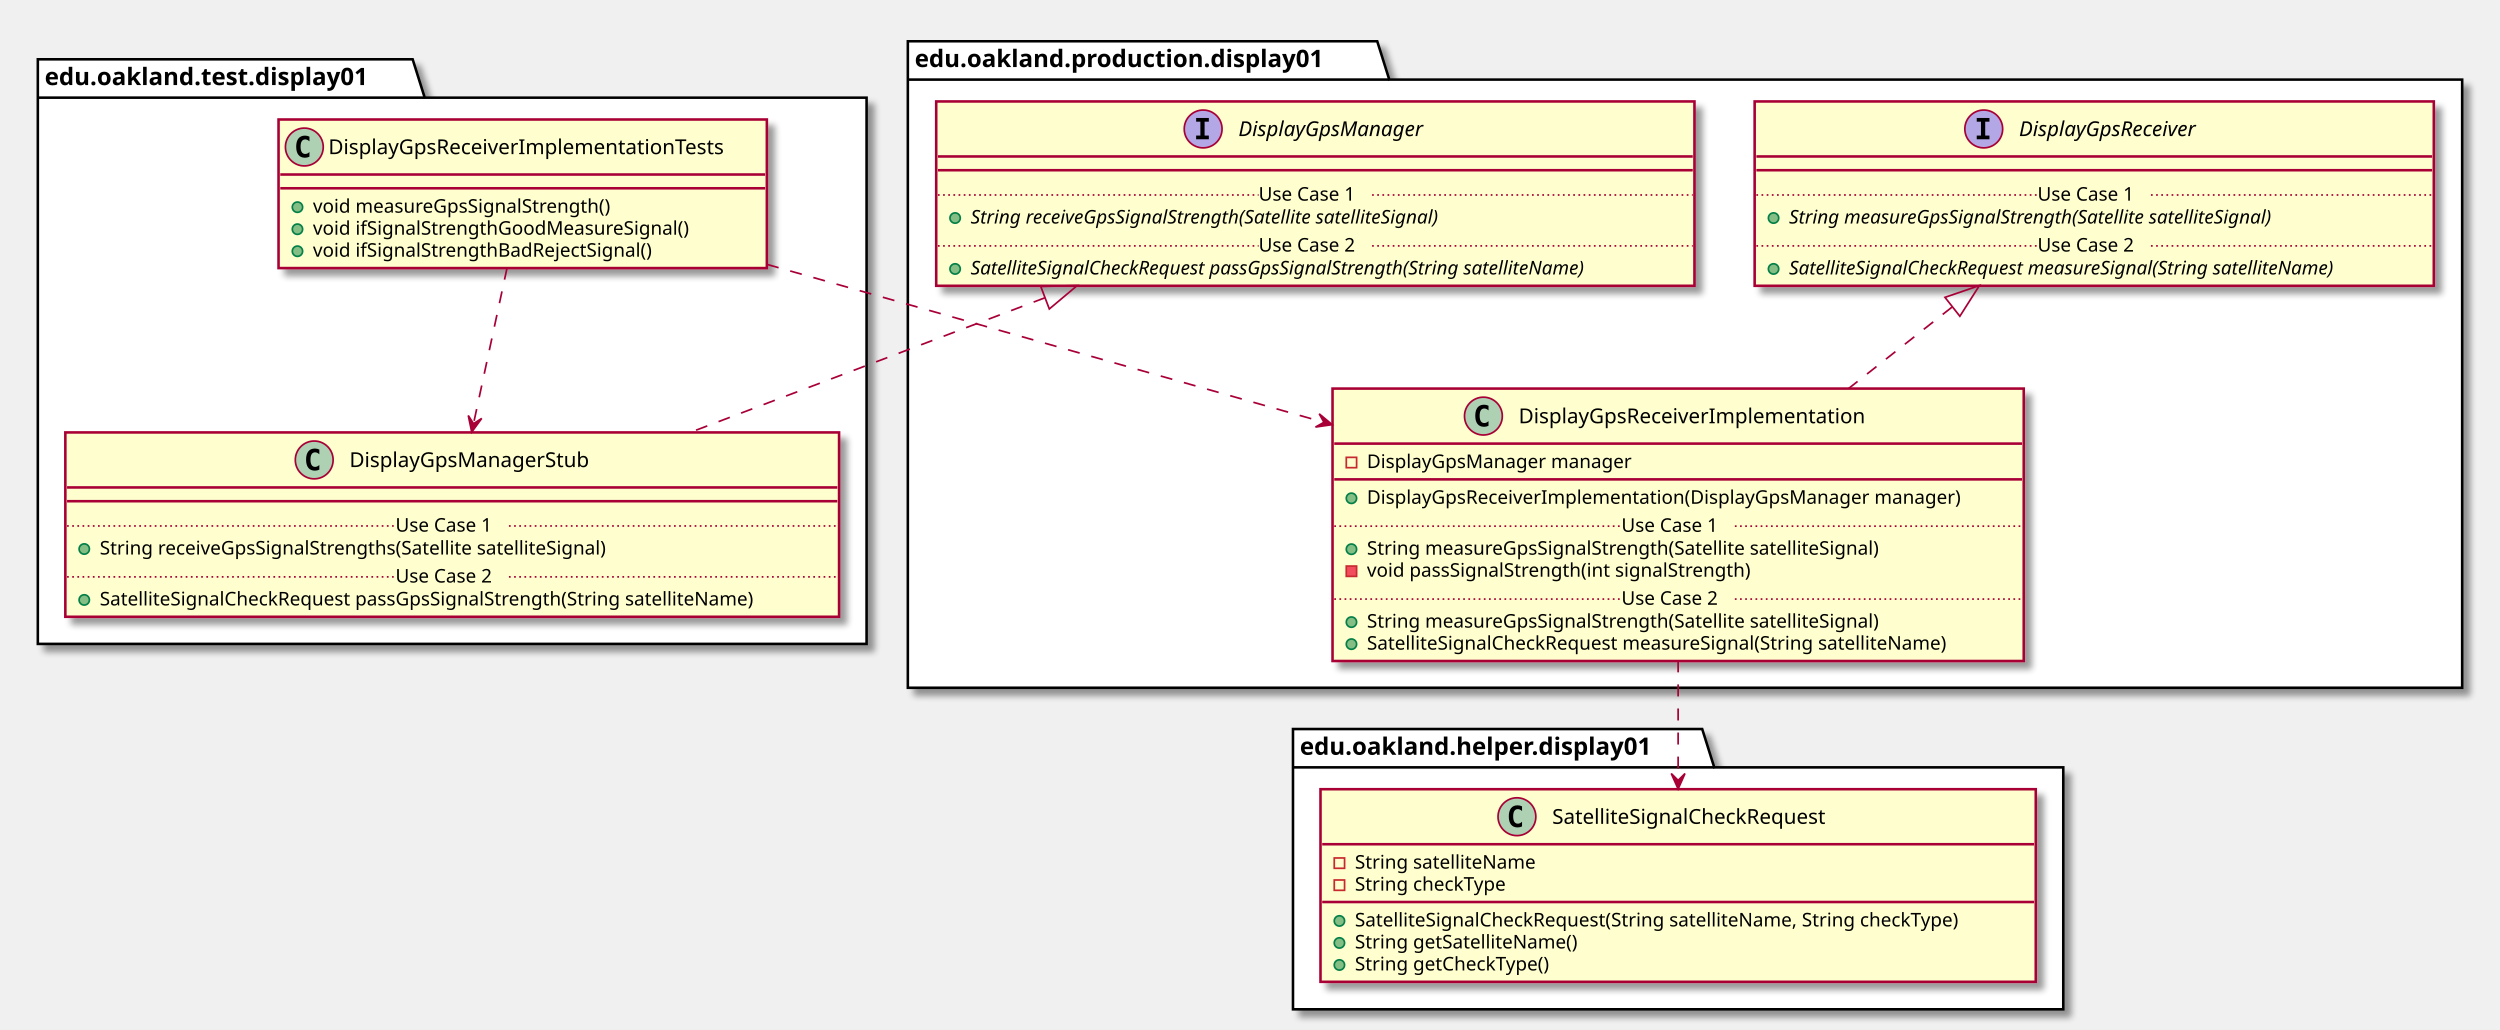
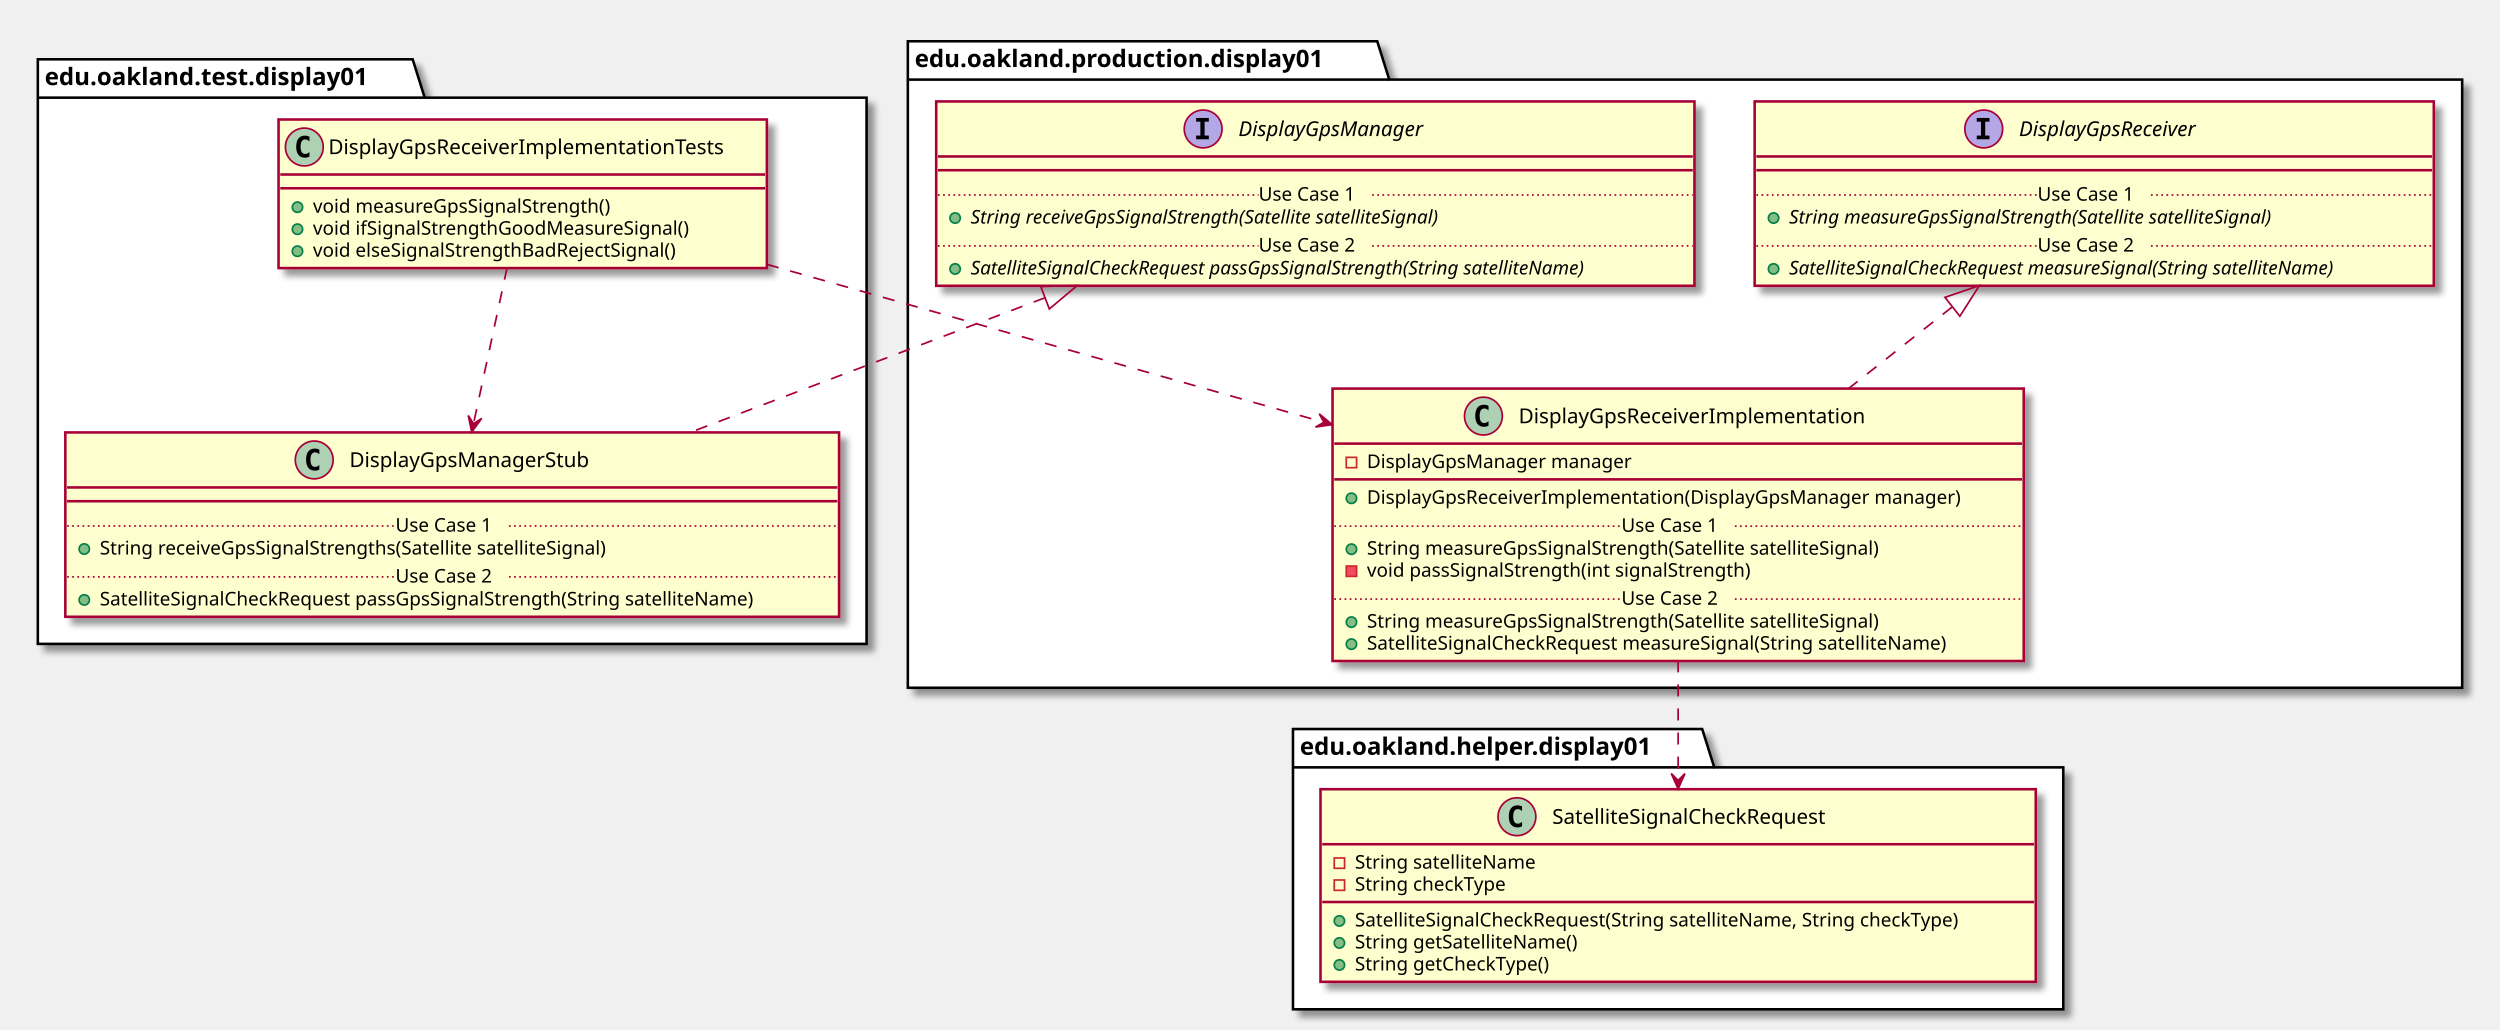
<svg xmlns="http://www.w3.org/2000/svg" contentScriptType="application/ecmascript" contentStyleType="text/css" height="599px" preserveAspectRatio="none" style="width:1454px;height:599px;" version="1.1" viewBox="0 0 1454 599" width="1454px" zoomAndPan="magnify">
  <defs>
-     <filter height="300%" id="fl9azmivwwq2n" width="300%" x="-1" y="-1">
+     <filter height="300%" id="f1kts1erkj00gz" width="300%" x="-1" y="-1">
      <feGaussianBlur result="blurOut" stdDeviation="2.0" />
      <feColorMatrix in="blurOut" result="blurOut2" type="matrix" values="0 0 0 0 0 0 0 0 0 0 0 0 0 0 0 0 0 0 .4 0" />
      <feOffset dx="4.0" dy="4.0" in="blurOut2" result="blurOut3" />
      <feBlend in="SourceGraphic" in2="blurOut3" mode="normal" />
    </filter>
  </defs>
  <g>
-     <polygon fill="#FFFFFF" filter="url(#fl9azmivwwq2n)" points="22,34.5,240,34.5,247,56.797,504,56.797,504,374.5,22,374.5,22,34.5" style="stroke: #000000; stroke-width: 1.5;" />
+     <polygon fill="#FFFFFF" filter="url(#f1kts1erkj00gz)" points="22,34.5,240,34.5,247,56.797,504,56.797,504,374.5,22,374.5,22,34.5" style="stroke: #000000; stroke-width: 1.5;" />
    <line style="stroke: #000000; stroke-width: 1.5;" x1="22" x2="247" y1="56.797" y2="56.797" />
    <text fill="#000000" font-family="sans-serif" font-size="14" font-weight="bold" lengthAdjust="spacingAndGlyphs" textLength="212" x="26" y="49.495">edu.oakland.test.display01</text>
-     <polygon fill="#FFFFFF" filter="url(#fl9azmivwwq2n)" points="528,24,801,24,808,46.297,1432,46.297,1432,400,528,400,528,24" style="stroke: #000000; stroke-width: 1.5;" />
+     <polygon fill="#FFFFFF" filter="url(#f1kts1erkj00gz)" points="528,24,801,24,808,46.297,1432,46.297,1432,400,528,400,528,24" style="stroke: #000000; stroke-width: 1.5;" />
    <line style="stroke: #000000; stroke-width: 1.5;" x1="528" x2="808" y1="46.297" y2="46.297" />
    <text fill="#000000" font-family="sans-serif" font-size="14" font-weight="bold" lengthAdjust="spacingAndGlyphs" textLength="267" x="532" y="38.995">edu.oakland.production.display01</text>
-     <polygon fill="#FFFFFF" filter="url(#fl9azmivwwq2n)" points="752,424,990,424,997,446.297,1200,446.297,1200,587,752,587,752,424" style="stroke: #000000; stroke-width: 1.5;" />
+     <polygon fill="#FFFFFF" filter="url(#f1kts1erkj00gz)" points="752,424,990,424,997,446.297,1200,446.297,1200,587,752,587,752,424" style="stroke: #000000; stroke-width: 1.5;" />
    <line style="stroke: #000000; stroke-width: 1.5;" x1="752" x2="997" y1="446.297" y2="446.297" />
    <text fill="#000000" font-family="sans-serif" font-size="14" font-weight="bold" lengthAdjust="spacingAndGlyphs" textLength="232" x="756" y="438.995">edu.oakland.helper.display01</text>
-     <rect fill="#FEFECE" filter="url(#fl9azmivwwq2n)" height="86.414" id="DisplayGpsReceiverImplementationTests" style="stroke: #A80036; stroke-width: 1.5;" width="284" x="162" y="69.5" />
+     <rect fill="#FEFECE" filter="url(#f1kts1erkj00gz)" height="86.414" id="DisplayGpsReceiverImplementationTests" style="stroke: #A80036; stroke-width: 1.5;" width="284" x="162" y="69.5" />
    <ellipse cx="177" cy="85.5" fill="#ADD1B2" rx="11" ry="11" style="stroke: #A80036; stroke-width: 1.0;" />
    <path d="M179.969,91.141 Q179.391,91.438 178.75,91.578 Q178.109,91.734 177.406,91.734 Q174.906,91.734 173.578,90.094 Q172.266,88.438 172.266,85.312 Q172.266,82.188 173.578,80.531 Q174.906,78.875 177.406,78.875 Q178.109,78.875 178.75,79.031 Q179.406,79.188 179.969,79.484 L179.969,82.203 Q179.344,81.625 178.75,81.359 Q178.156,81.078 177.531,81.078 Q176.188,81.078 175.5,82.156 Q174.812,83.219 174.812,85.312 Q174.812,87.406 175.5,88.484 Q176.188,89.547 177.531,89.547 Q178.156,89.547 178.75,89.281 Q179.344,89 179.969,88.422 L179.969,91.141 Z " />
    <text fill="#000000" font-family="sans-serif" font-size="12" lengthAdjust="spacingAndGlyphs" textLength="252" x="191" y="89.654">DisplayGpsReceiverImplementationTests</text>
    <line style="stroke: #A80036; stroke-width: 1.5;" x1="163" x2="445" y1="101.5" y2="101.5" />
    <line style="stroke: #A80036; stroke-width: 1.5;" x1="163" x2="445" y1="109.5" y2="109.5" />
    <ellipse cx="173" cy="120.5" fill="#84BE84" rx="3" ry="3" style="stroke: #038048; stroke-width: 1.0;" />
    <text fill="#000000" font-family="sans-serif" font-size="11" lengthAdjust="spacingAndGlyphs" textLength="193" x="182" y="123.71">void measureGpsSignalStrength()</text>
    <ellipse cx="173" cy="133.305" fill="#84BE84" rx="3" ry="3" style="stroke: #038048; stroke-width: 1.0;" />
    <text fill="#000000" font-family="sans-serif" font-size="11" lengthAdjust="spacingAndGlyphs" textLength="240" x="182" y="136.515">void ifSignalStrengthGoodMeasureSignal()</text>
    <ellipse cx="173" cy="146.109" fill="#84BE84" rx="3" ry="3" style="stroke: #038048; stroke-width: 1.0;" />
-     <text fill="#000000" font-family="sans-serif" font-size="11" lengthAdjust="spacingAndGlyphs" textLength="217" x="182" y="149.32">void ifSignalStrengthBadRejectSignal()</text>
-     <rect fill="#FEFECE" filter="url(#fl9azmivwwq2n)" height="107.219" id="DisplayGpsManagerStub" style="stroke: #A80036; stroke-width: 1.5;" width="450" x="38" y="251.5" />
+     <text fill="#000000" font-family="sans-serif" font-size="11" lengthAdjust="spacingAndGlyphs" textLength="234" x="182" y="149.32">void elseSignalStrengthBadRejectSignal()</text>
+     <rect fill="#FEFECE" filter="url(#f1kts1erkj00gz)" height="107.219" id="DisplayGpsManagerStub" style="stroke: #A80036; stroke-width: 1.5;" width="450" x="38" y="251.5" />
    <ellipse cx="182.75" cy="267.5" fill="#ADD1B2" rx="11" ry="11" style="stroke: #A80036; stroke-width: 1.0;" />
    <path d="M185.719,273.141 Q185.141,273.438 184.5,273.578 Q183.859,273.734 183.156,273.734 Q180.656,273.734 179.328,272.094 Q178.016,270.438 178.016,267.312 Q178.016,264.188 179.328,262.531 Q180.656,260.875 183.156,260.875 Q183.859,260.875 184.5,261.031 Q185.156,261.188 185.719,261.484 L185.719,264.203 Q185.094,263.625 184.5,263.359 Q183.906,263.078 183.281,263.078 Q181.938,263.078 181.25,264.156 Q180.562,265.219 180.562,267.312 Q180.562,269.406 181.25,270.484 Q181.938,271.547 183.281,271.547 Q183.906,271.547 184.5,271.281 Q185.094,271 185.719,270.422 L185.719,273.141 Z " />
    <text fill="#000000" font-family="sans-serif" font-size="12" lengthAdjust="spacingAndGlyphs" textLength="152" x="203.25" y="271.654">DisplayGpsManagerStub</text>
    <line style="stroke: #A80036; stroke-width: 1.5;" x1="39" x2="487" y1="283.5" y2="283.5" />
    <line style="stroke: #A80036; stroke-width: 1.5;" x1="39" x2="487" y1="291.5" y2="291.5" />
    <ellipse cx="49" cy="319.305" fill="#84BE84" rx="3" ry="3" style="stroke: #038048; stroke-width: 1.0;" />
    <text fill="#000000" font-family="sans-serif" font-size="11" lengthAdjust="spacingAndGlyphs" textLength="331" x="58" y="322.515">String receiveGpsSignalStrengths(Satellite satelliteSignal)</text>
    <line style="stroke: #A80036; stroke-width: 1.0; stroke-dasharray: 1.0,2.0;" x1="39" x2="230" y1="305.902" y2="305.902" />
    <text fill="#000000" font-family="sans-serif" font-size="11" lengthAdjust="spacingAndGlyphs" textLength="66" x="230" y="309.21">Use Case 1</text>
    <line style="stroke: #A80036; stroke-width: 1.0; stroke-dasharray: 1.0,2.0;" x1="296" x2="487" y1="305.902" y2="305.902" />
    <ellipse cx="49" cy="348.914" fill="#84BE84" rx="3" ry="3" style="stroke: #038048; stroke-width: 1.0;" />
    <text fill="#000000" font-family="sans-serif" font-size="11" lengthAdjust="spacingAndGlyphs" textLength="424" x="58" y="352.125">SatelliteSignalCheckRequest passGpsSignalStrength(String satelliteName)</text>
    <line style="stroke: #A80036; stroke-width: 1.0; stroke-dasharray: 1.0,2.0;" x1="39" x2="230" y1="335.512" y2="335.512" />
    <text fill="#000000" font-family="sans-serif" font-size="11" lengthAdjust="spacingAndGlyphs" textLength="66" x="230" y="338.82">Use Case 2</text>
    <line style="stroke: #A80036; stroke-width: 1.0; stroke-dasharray: 1.0,2.0;" x1="296" x2="487" y1="335.512" y2="335.512" />
-     <rect fill="#FEFECE" filter="url(#fl9azmivwwq2n)" height="107.219" id="DisplayGpsManager" style="stroke: #A80036; stroke-width: 1.5;" width="441" x="544.5" y="59" />
+     <rect fill="#FEFECE" filter="url(#f1kts1erkj00gz)" height="107.219" id="DisplayGpsManager" style="stroke: #A80036; stroke-width: 1.5;" width="441" x="544.5" y="59" />
    <ellipse cx="699.75" cy="75" fill="#B4A7E5" rx="11" ry="11" style="stroke: #A80036; stroke-width: 1.0;" />
    <path d="M695.672,70.766 L695.672,68.609 L703.062,68.609 L703.062,70.766 L700.594,70.766 L700.594,78.844 L703.062,78.844 L703.062,81 L695.672,81 L695.672,78.844 L698.141,78.844 L698.141,70.766 L695.672,70.766 Z " />
    <text fill="#000000" font-family="sans-serif" font-size="12" font-style="italic" lengthAdjust="spacingAndGlyphs" textLength="122" x="720.25" y="79.154">DisplayGpsManager</text>
    <line style="stroke: #A80036; stroke-width: 1.5;" x1="545.5" x2="984.5" y1="91" y2="91" />
    <line style="stroke: #A80036; stroke-width: 1.5;" x1="545.5" x2="984.5" y1="99" y2="99" />
    <ellipse cx="555.5" cy="126.805" fill="#84BE84" rx="3" ry="3" style="stroke: #038048; stroke-width: 1.0;" />
    <text fill="#000000" font-family="sans-serif" font-size="11" font-style="italic" lengthAdjust="spacingAndGlyphs" textLength="318" x="564.5" y="130.015">String receiveGpsSignalStrength(Satellite satelliteSignal)</text>
    <line style="stroke: #A80036; stroke-width: 1.0; stroke-dasharray: 1.0,2.0;" x1="545.5" x2="732" y1="113.402" y2="113.402" />
    <text fill="#000000" font-family="sans-serif" font-size="11" lengthAdjust="spacingAndGlyphs" textLength="66" x="732" y="116.71">Use Case 1</text>
    <line style="stroke: #A80036; stroke-width: 1.0; stroke-dasharray: 1.0,2.0;" x1="798" x2="984.5" y1="113.402" y2="113.402" />
    <ellipse cx="555.5" cy="156.414" fill="#84BE84" rx="3" ry="3" style="stroke: #038048; stroke-width: 1.0;" />
    <text fill="#000000" font-family="sans-serif" font-size="11" font-style="italic" lengthAdjust="spacingAndGlyphs" textLength="415" x="564.5" y="159.625">SatelliteSignalCheckRequest passGpsSignalStrength(String satelliteName)</text>
    <line style="stroke: #A80036; stroke-width: 1.0; stroke-dasharray: 1.0,2.0;" x1="545.5" x2="732" y1="143.012" y2="143.012" />
    <text fill="#000000" font-family="sans-serif" font-size="11" lengthAdjust="spacingAndGlyphs" textLength="66" x="732" y="146.32">Use Case 2</text>
    <line style="stroke: #A80036; stroke-width: 1.0; stroke-dasharray: 1.0,2.0;" x1="798" x2="984.5" y1="143.012" y2="143.012" />
-     <rect fill="#FEFECE" filter="url(#fl9azmivwwq2n)" height="158.438" id="DisplayGpsReceiverImplementation" style="stroke: #A80036; stroke-width: 1.5;" width="402" x="775" y="226" />
+     <rect fill="#FEFECE" filter="url(#f1kts1erkj00gz)" height="158.438" id="DisplayGpsReceiverImplementation" style="stroke: #A80036; stroke-width: 1.5;" width="402" x="775" y="226" />
    <ellipse cx="862.75" cy="242" fill="#ADD1B2" rx="11" ry="11" style="stroke: #A80036; stroke-width: 1.0;" />
    <path d="M865.719,247.641 Q865.141,247.938 864.5,248.078 Q863.859,248.234 863.156,248.234 Q860.656,248.234 859.328,246.594 Q858.016,244.938 858.016,241.812 Q858.016,238.688 859.328,237.031 Q860.656,235.375 863.156,235.375 Q863.859,235.375 864.5,235.531 Q865.156,235.688 865.719,235.984 L865.719,238.703 Q865.094,238.125 864.5,237.859 Q863.906,237.578 863.281,237.578 Q861.938,237.578 861.25,238.656 Q860.562,239.719 860.562,241.812 Q860.562,243.906 861.25,244.984 Q861.938,246.047 863.281,246.047 Q863.906,246.047 864.5,245.781 Q865.094,245.5 865.719,244.922 L865.719,247.641 Z " />
    <text fill="#000000" font-family="sans-serif" font-size="12" lengthAdjust="spacingAndGlyphs" textLength="218" x="883.25" y="246.154">DisplayGpsReceiverImplementation</text>
    <line style="stroke: #A80036; stroke-width: 1.5;" x1="776" x2="1176" y1="258" y2="258" />
    <rect fill="none" height="6" style="stroke: #C82930; stroke-width: 1.0;" width="6" x="783" y="266" />
    <text fill="#000000" font-family="sans-serif" font-size="11" lengthAdjust="spacingAndGlyphs" textLength="168" x="795" y="272.21">DisplayGpsManager manager</text>
    <line style="stroke: #A80036; stroke-width: 1.5;" x1="776" x2="1176" y1="278.805" y2="278.805" />
    <ellipse cx="786" cy="289.805" fill="#84BE84" rx="3" ry="3" style="stroke: #038048; stroke-width: 1.0;" />
    <text fill="#000000" font-family="sans-serif" font-size="11" lengthAdjust="spacingAndGlyphs" textLength="376" x="795" y="293.015">DisplayGpsReceiverImplementation(DisplayGpsManager manager)</text>
    <ellipse cx="786" cy="319.414" fill="#84BE84" rx="3" ry="3" style="stroke: #038048; stroke-width: 1.0;" />
    <text fill="#000000" font-family="sans-serif" font-size="11" lengthAdjust="spacingAndGlyphs" textLength="334" x="795" y="322.625">String measureGpsSignalStrength(Satellite satelliteSignal)</text>
    <rect fill="#F24D5C" height="6" style="stroke: #C82930; stroke-width: 1.0;" width="6" x="783" y="329.219" />
    <text fill="#000000" font-family="sans-serif" font-size="11" lengthAdjust="spacingAndGlyphs" textLength="248" x="795" y="335.429">void passSignalStrength(int signalStrength)</text>
    <line style="stroke: #A80036; stroke-width: 1.0; stroke-dasharray: 1.0,2.0;" x1="776" x2="943" y1="306.012" y2="306.012" />
    <text fill="#000000" font-family="sans-serif" font-size="11" lengthAdjust="spacingAndGlyphs" textLength="66" x="943" y="309.32">Use Case 1</text>
    <line style="stroke: #A80036; stroke-width: 1.0; stroke-dasharray: 1.0,2.0;" x1="1009" x2="1176" y1="306.012" y2="306.012" />
    <ellipse cx="786" cy="361.828" fill="#84BE84" rx="3" ry="3" style="stroke: #038048; stroke-width: 1.0;" />
    <text fill="#000000" font-family="sans-serif" font-size="11" lengthAdjust="spacingAndGlyphs" textLength="334" x="795" y="365.039">String measureGpsSignalStrength(Satellite satelliteSignal)</text>
    <ellipse cx="786" cy="374.633" fill="#84BE84" rx="3" ry="3" style="stroke: #038048; stroke-width: 1.0;" />
    <text fill="#000000" font-family="sans-serif" font-size="11" lengthAdjust="spacingAndGlyphs" textLength="375" x="795" y="377.843">SatelliteSignalCheckRequest measureSignal(String satelliteName)</text>
    <line style="stroke: #A80036; stroke-width: 1.0; stroke-dasharray: 1.0,2.0;" x1="776" x2="943" y1="348.426" y2="348.426" />
    <text fill="#000000" font-family="sans-serif" font-size="11" lengthAdjust="spacingAndGlyphs" textLength="66" x="943" y="351.734">Use Case 2</text>
    <line style="stroke: #A80036; stroke-width: 1.0; stroke-dasharray: 1.0,2.0;" x1="1009" x2="1176" y1="348.426" y2="348.426" />
-     <rect fill="#FEFECE" filter="url(#fl9azmivwwq2n)" height="107.219" id="DisplayGpsReceiver" style="stroke: #A80036; stroke-width: 1.5;" width="395" x="1020.5" y="59" />
+     <rect fill="#FEFECE" filter="url(#f1kts1erkj00gz)" height="107.219" id="DisplayGpsReceiver" style="stroke: #A80036; stroke-width: 1.5;" width="395" x="1020.5" y="59" />
    <ellipse cx="1153.75" cy="75" fill="#B4A7E5" rx="11" ry="11" style="stroke: #A80036; stroke-width: 1.0;" />
    <path d="M1149.672,70.766 L1149.672,68.609 L1157.062,68.609 L1157.062,70.766 L1154.594,70.766 L1154.594,78.844 L1157.062,78.844 L1157.062,81 L1149.672,81 L1149.672,78.844 L1152.141,78.844 L1152.141,70.766 L1149.672,70.766 Z " />
    <text fill="#000000" font-family="sans-serif" font-size="12" font-style="italic" lengthAdjust="spacingAndGlyphs" textLength="120" x="1174.25" y="79.154">DisplayGpsReceiver</text>
    <line style="stroke: #A80036; stroke-width: 1.5;" x1="1021.5" x2="1414.5" y1="91" y2="91" />
    <line style="stroke: #A80036; stroke-width: 1.5;" x1="1021.5" x2="1414.5" y1="99" y2="99" />
    <ellipse cx="1031.5" cy="126.805" fill="#84BE84" rx="3" ry="3" style="stroke: #038048; stroke-width: 1.0;" />
    <text fill="#000000" font-family="sans-serif" font-size="11" font-style="italic" lengthAdjust="spacingAndGlyphs" textLength="326" x="1040.5" y="130.015">String measureGpsSignalStrength(Satellite satelliteSignal)</text>
    <line style="stroke: #A80036; stroke-width: 1.0; stroke-dasharray: 1.0,2.0;" x1="1021.5" x2="1185" y1="113.402" y2="113.402" />
    <text fill="#000000" font-family="sans-serif" font-size="11" lengthAdjust="spacingAndGlyphs" textLength="66" x="1185" y="116.71">Use Case 1</text>
    <line style="stroke: #A80036; stroke-width: 1.0; stroke-dasharray: 1.0,2.0;" x1="1251" x2="1414.5" y1="113.402" y2="113.402" />
    <ellipse cx="1031.5" cy="156.414" fill="#84BE84" rx="3" ry="3" style="stroke: #038048; stroke-width: 1.0;" />
    <text fill="#000000" font-family="sans-serif" font-size="11" font-style="italic" lengthAdjust="spacingAndGlyphs" textLength="369" x="1040.5" y="159.625">SatelliteSignalCheckRequest measureSignal(String satelliteName)</text>
    <line style="stroke: #A80036; stroke-width: 1.0; stroke-dasharray: 1.0,2.0;" x1="1021.5" x2="1185" y1="143.012" y2="143.012" />
    <text fill="#000000" font-family="sans-serif" font-size="11" lengthAdjust="spacingAndGlyphs" textLength="66" x="1185" y="146.32">Use Case 2</text>
    <line style="stroke: #A80036; stroke-width: 1.0; stroke-dasharray: 1.0,2.0;" x1="1251" x2="1414.5" y1="143.012" y2="143.012" />
-     <rect fill="#FEFECE" filter="url(#fl9azmivwwq2n)" height="112.023" id="SatelliteSignalCheckRequest" style="stroke: #A80036; stroke-width: 1.5;" width="416" x="768" y="459" />
+     <rect fill="#FEFECE" filter="url(#f1kts1erkj00gz)" height="112.023" id="SatelliteSignalCheckRequest" style="stroke: #A80036; stroke-width: 1.5;" width="416" x="768" y="459" />
    <ellipse cx="882.25" cy="475" fill="#ADD1B2" rx="11" ry="11" style="stroke: #A80036; stroke-width: 1.0;" />
    <path d="M885.219,480.641 Q884.641,480.938 884,481.078 Q883.359,481.234 882.656,481.234 Q880.156,481.234 878.828,479.594 Q877.516,477.938 877.516,474.812 Q877.516,471.688 878.828,470.031 Q880.156,468.375 882.656,468.375 Q883.359,468.375 884,468.531 Q884.656,468.688 885.219,468.984 L885.219,471.703 Q884.594,471.125 884,470.859 Q883.406,470.578 882.781,470.578 Q881.438,470.578 880.75,471.656 Q880.062,472.719 880.062,474.812 Q880.062,476.906 880.75,477.984 Q881.438,479.047 882.781,479.047 Q883.406,479.047 884,478.781 Q884.594,478.5 885.219,477.922 L885.219,480.641 Z " />
    <text fill="#000000" font-family="sans-serif" font-size="12" lengthAdjust="spacingAndGlyphs" textLength="179" x="902.75" y="479.154">SatelliteSignalCheckRequest</text>
    <line style="stroke: #A80036; stroke-width: 1.5;" x1="769" x2="1183" y1="491" y2="491" />
    <rect fill="none" height="6" style="stroke: #C82930; stroke-width: 1.0;" width="6" x="776" y="499" />
    <text fill="#000000" font-family="sans-serif" font-size="11" lengthAdjust="spacingAndGlyphs" textLength="116" x="788" y="505.21">String satelliteName</text>
    <rect fill="none" height="6" style="stroke: #C82930; stroke-width: 1.0;" width="6" x="776" y="511.805" />
    <text fill="#000000" font-family="sans-serif" font-size="11" lengthAdjust="spacingAndGlyphs" textLength="97" x="788" y="518.015">String checkType</text>
    <line style="stroke: #A80036; stroke-width: 1.5;" x1="769" x2="1183" y1="524.609" y2="524.609" />
    <ellipse cx="779" cy="535.609" fill="#84BE84" rx="3" ry="3" style="stroke: #038048; stroke-width: 1.0;" />
    <text fill="#000000" font-family="sans-serif" font-size="11" lengthAdjust="spacingAndGlyphs" textLength="390" x="788" y="538.82">SatelliteSignalCheckRequest(String satelliteName, String checkType)</text>
    <ellipse cx="779" cy="548.414" fill="#84BE84" rx="3" ry="3" style="stroke: #038048; stroke-width: 1.0;" />
    <text fill="#000000" font-family="sans-serif" font-size="11" lengthAdjust="spacingAndGlyphs" textLength="143" x="788" y="551.625">String getSatelliteName()</text>
    <ellipse cx="779" cy="561.219" fill="#84BE84" rx="3" ry="3" style="stroke: #038048; stroke-width: 1.0;" />
    <text fill="#000000" font-family="sans-serif" font-size="11" lengthAdjust="spacingAndGlyphs" textLength="125" x="788" y="564.429">String getCheckType()</text>
    <path d="M607.7,173.19 C541.61,198.27 465.41,227.19 401.49,251.45 " fill="none" id="DisplayGpsManager&lt;-DisplayGpsManagerStub" style="stroke: #A80036; stroke-width: 1.0; stroke-dasharray: 7.0,7.0;" />
    <polygon fill="none" points="605.31,166.61,626.5,166.06,610.28,179.7,605.31,166.61" style="stroke: #A80036; stroke-width: 1.0;" />
    <path d="M294.9,155.78 C289.17,182.41 281.69,217.14 275.42,246.29 " fill="none" id="DisplayGpsReceiverImplementationTests-&gt;DisplayGpsManagerStub" style="stroke: #A80036; stroke-width: 1.0; stroke-dasharray: 7.0,7.0;" />
    <polygon fill="#A80036" points="274.35,251.29,280.163,243.339,275.407,246.403,272.344,241.648,274.35,251.29" style="stroke: #A80036; stroke-width: 1.0;" />
    <path d="M1135.36,178.55 C1116,193.79 1095.18,210.18 1075.18,225.92 " fill="none" id="DisplayGpsReceiver&lt;-DisplayGpsReceiverImplementation" style="stroke: #A80036; stroke-width: 1.0; stroke-dasharray: 7.0,7.0;" />
    <polygon fill="none" points="1131.19,172.93,1151.23,166.06,1139.85,183.93,1131.19,172.93" style="stroke: #A80036; stroke-width: 1.0;" />
    <path d="M976,384.04 C976,407.09 976,431.96 976,453.71 " fill="none" id="DisplayGpsReceiverImplementation-&gt;SatelliteSignalCheckRequest" style="stroke: #A80036; stroke-width: 1.0; stroke-dasharray: 7.0,7.0;" />
    <polygon fill="#A80036" points="976,458.88,980,449.88,976,453.88,972,449.88,976,458.88" style="stroke: #A80036; stroke-width: 1.0;" />
    <path d="M446.1,153.78 C540.13,180.44 664.96,215.83 769.85,245.56 " fill="none" id="DisplayGpsReceiverImplementationTests-&gt;DisplayGpsReceiverImplementation" style="stroke: #A80036; stroke-width: 1.0; stroke-dasharray: 7.0,7.0;" />
    <polygon fill="#A80036" points="774.83,246.97,767.253,240.678,770.018,245.613,765.082,248.378,774.83,246.97" style="stroke: #A80036; stroke-width: 1.0;" />
  </g>
</svg>
